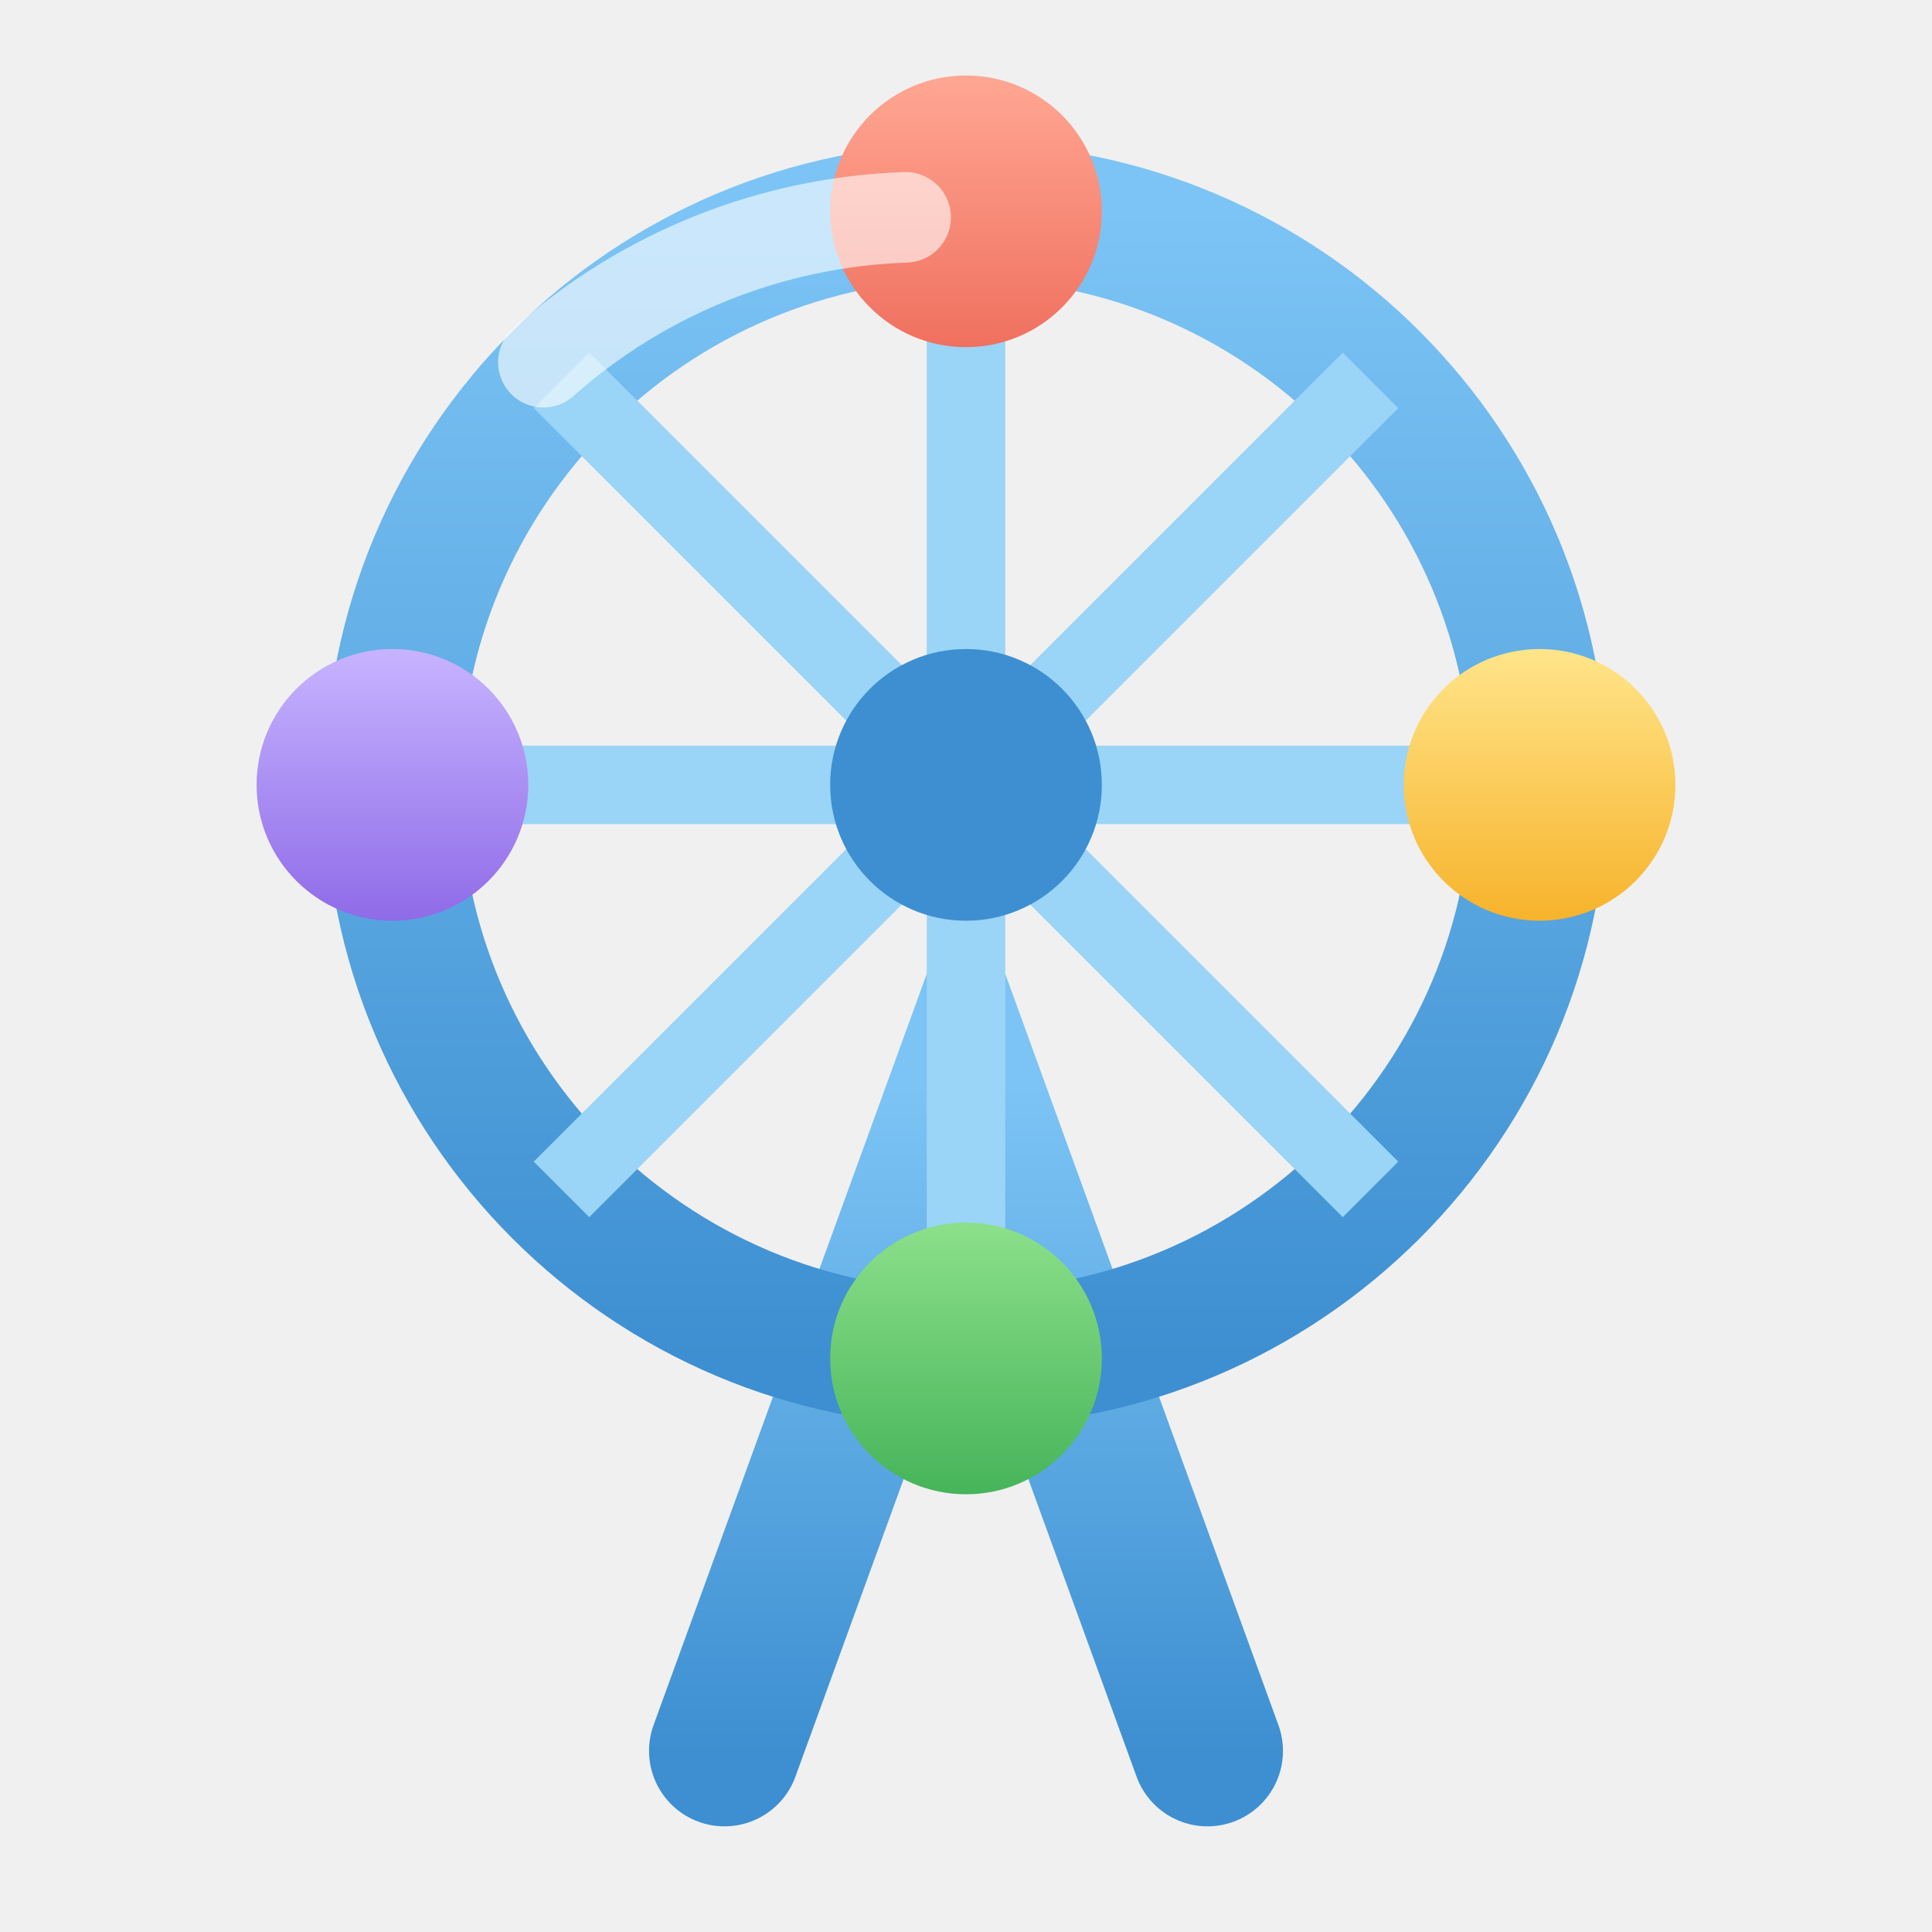
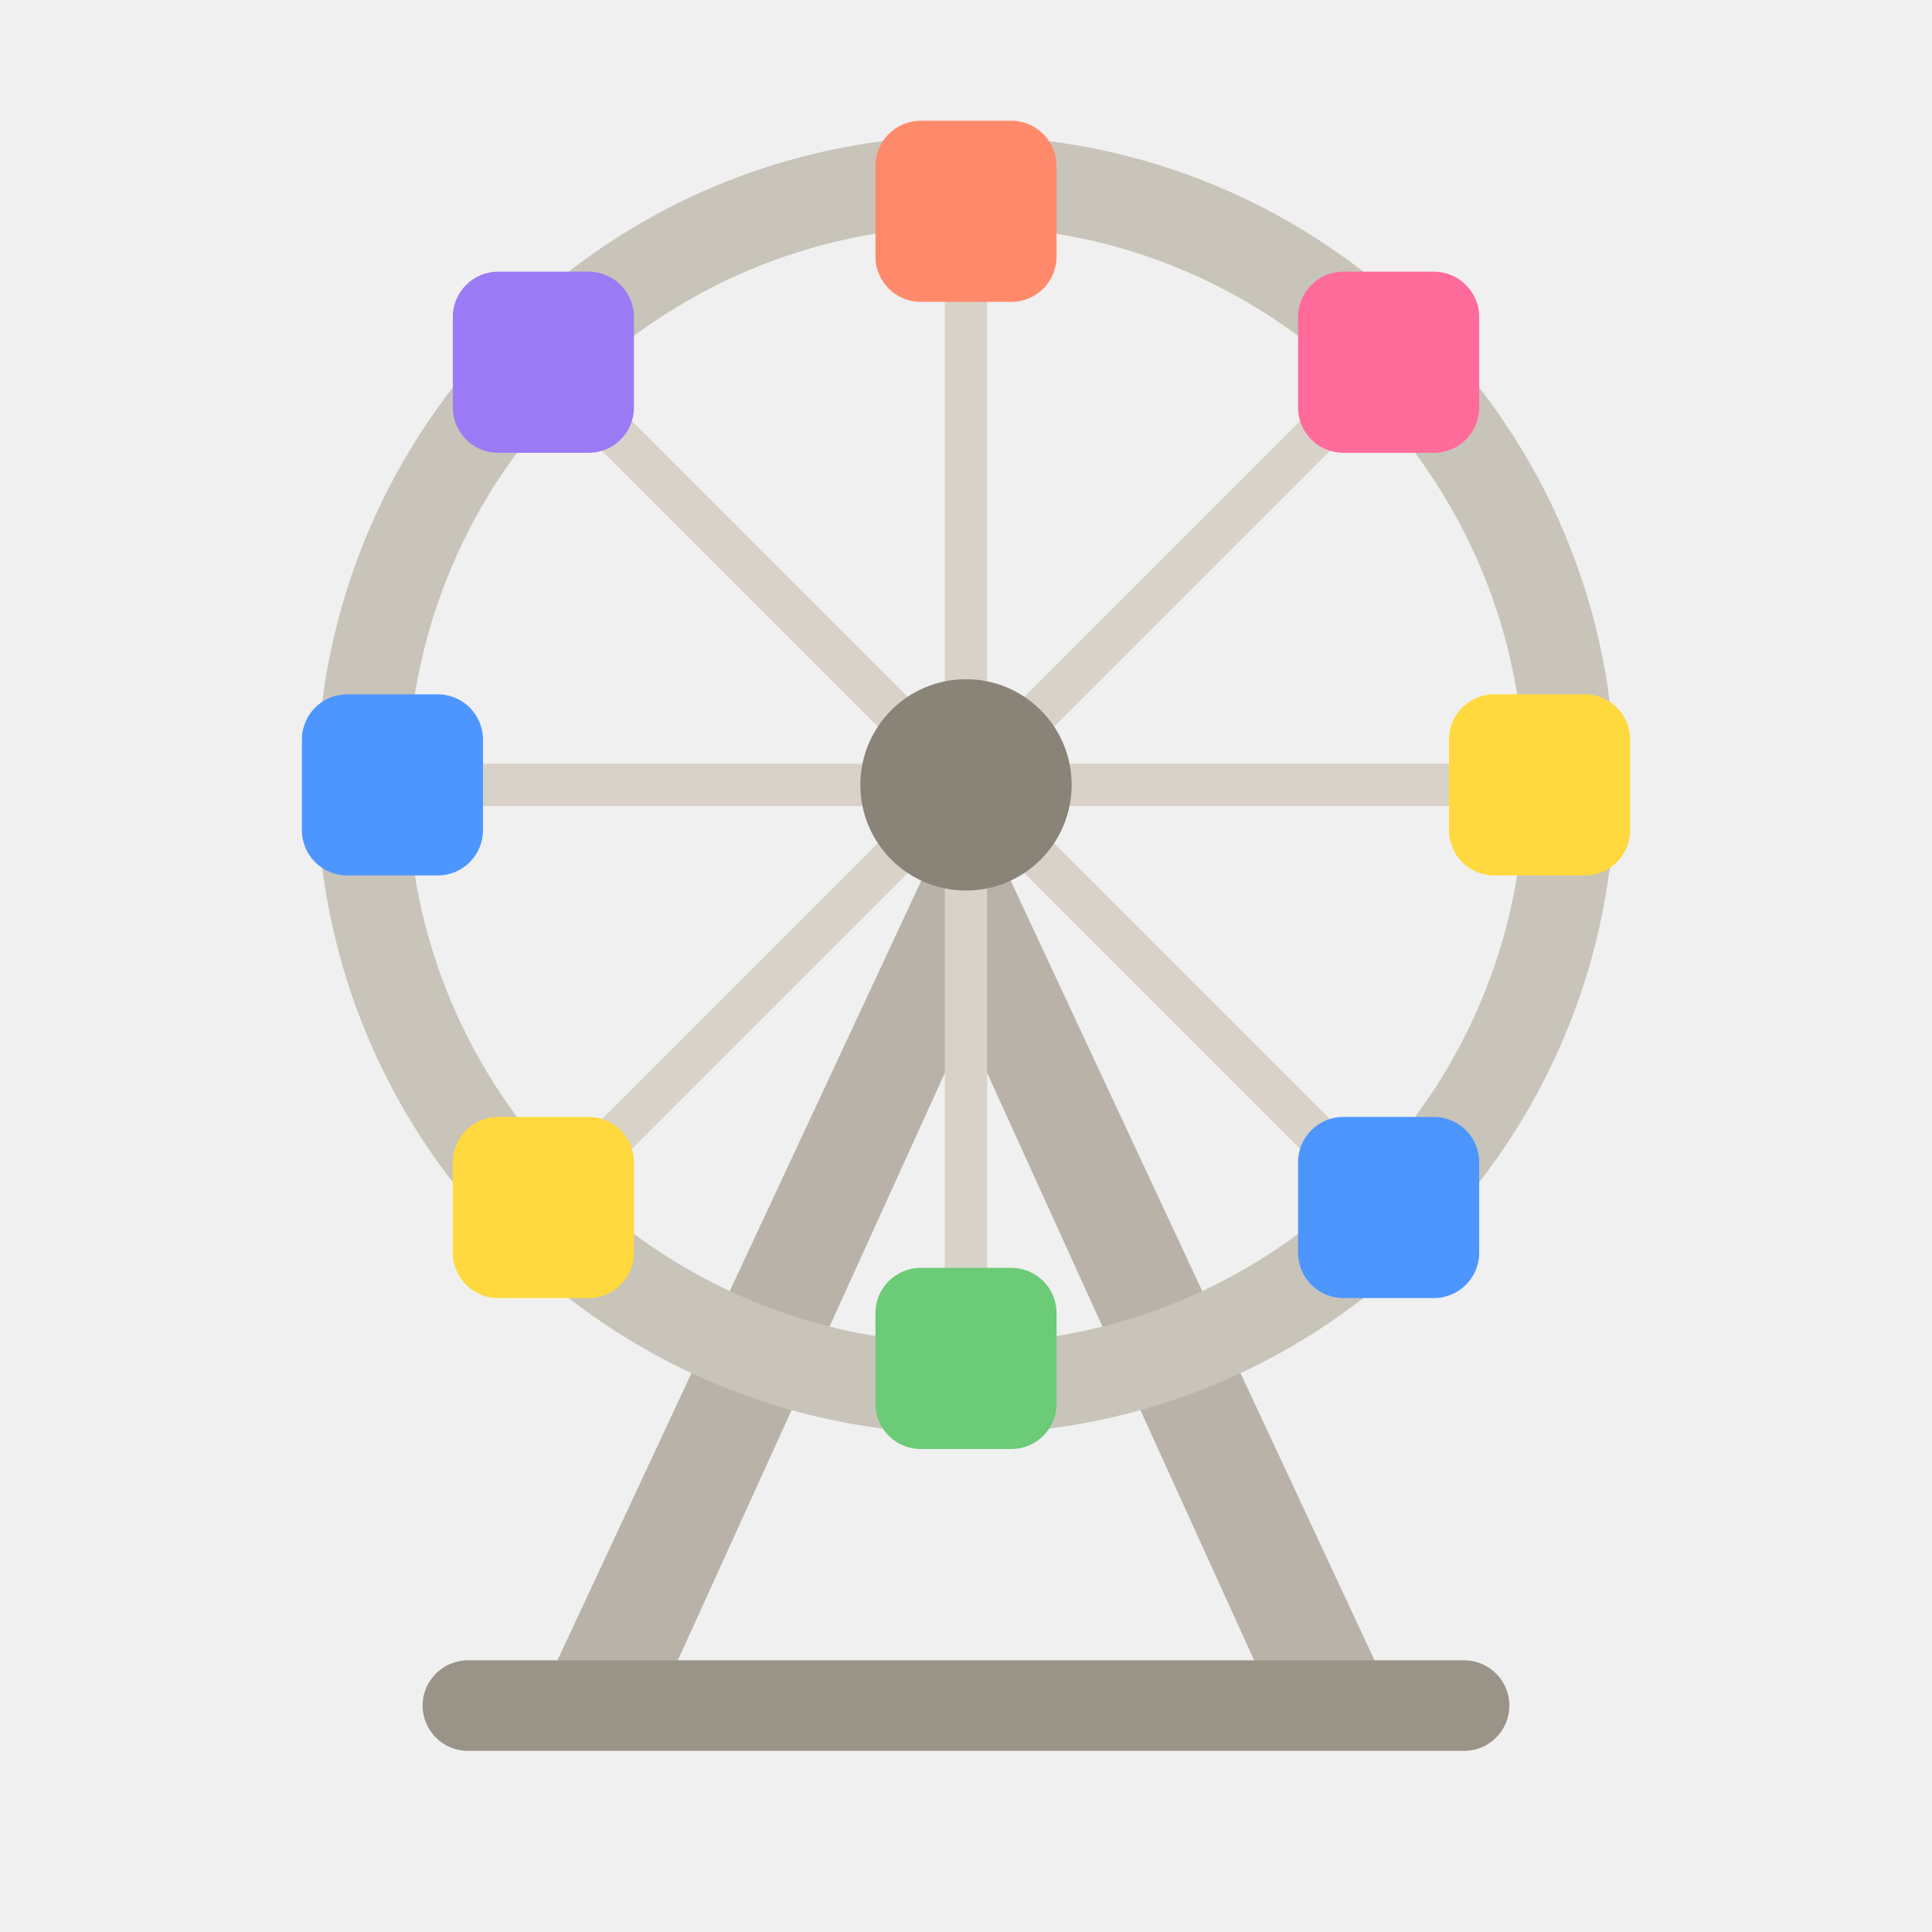
<svg xmlns="http://www.w3.org/2000/svg" viewBox="0 0 64 64">
-   <defs>
-     <linearGradient id="g-blue" x1="0" y1="0" x2="0" y2="1">
-       <stop offset="0" stop-color="#7CC4F5" />
-       <stop offset="1" stop-color="#3D8FD1" />
-     </linearGradient>
-     <linearGradient id="g-coral" x1="0" y1="0" x2="0" y2="1">
-       <stop offset="0" stop-color="#FFA793" />
-       <stop offset="1" stop-color="#F0705F" />
-     </linearGradient>
-     <linearGradient id="g-gold" x1="0" y1="0" x2="0" y2="1">
-       <stop offset="0" stop-color="#FFE58A" />
-       <stop offset="1" stop-color="#F7B32B" />
-     </linearGradient>
-     <linearGradient id="g-green" x1="0" y1="0" x2="0" y2="1">
-       <stop offset="0" stop-color="#8CE08A" />
-       <stop offset="1" stop-color="#46B45A" />
-     </linearGradient>
-     <linearGradient id="g-purple" x1="0" y1="0" x2="0" y2="1">
-       <stop offset="0" stop-color="#C7B4FF" />
-       <stop offset="1" stop-color="#8F6BE8" />
-     </linearGradient>
-   </defs>
-   <path d="M24 58 L32 36 L40 58" stroke="url(#g-blue)" stroke-width="5" fill="none" stroke-linecap="round" />
-   <circle cx="32" cy="26" r="19" fill="none" stroke="url(#g-blue)" stroke-width="4.5" />
-   <path d="M32 7 L32 45 M13 26 L51 26 M18.6 12.6 L45.4 39.4 M45.4 12.6 L18.6 39.4" stroke="#9AD4F7" stroke-width="2.6" />
-   <circle cx="32" cy="26" r="4.5" fill="#3D8FD1" />
-   <circle cx="32" cy="7" r="4.5" fill="url(#g-coral)" />
-   <circle cx="51" cy="26" r="4.5" fill="url(#g-gold)" />
-   <circle cx="32" cy="45" r="4.5" fill="url(#g-green)" />
-   <circle cx="13" cy="26" r="4.5" fill="url(#g-purple)" />
-   <path d="M18 12 A19 19 0 0 1 30 7.2" stroke="#fff" stroke-width="3" fill="none" opacity=".6" stroke-linecap="round" />
+   <path d="M32 26 L18 56 L22 56 L32 34 L42 56 L46 56 Z" fill="#B8B2A8" />
+   <circle cx="32" cy="26" r="20" fill="none" stroke="#C9C4BA" stroke-width="3" />
+   <g stroke="#D8D2C8" stroke-width="1.4">
+     <path d="M32 6 L32 46 M12 26 L52 26 M18 12 L46 40 M46 12 L18 40" />
+   </g>
+   <g>
+     <rect x="29" y="4" width="6" height="6" rx="1.5" fill="#FF8A6B" />
+     <rect x="29" y="42" width="6" height="6" rx="1.5" fill="#6BCB77" />
+     <rect x="10" y="23" width="6" height="6" rx="1.5" fill="#4D96FF" />
+     <rect x="48" y="23" width="6" height="6" rx="1.5" fill="#FFD93D" />
+     <rect x="15" y="9" width="6" height="6" rx="1.5" fill="#9B7BF5" />
+     <rect x="43" y="9" width="6" height="6" rx="1.5" fill="#FF6B9A" />
+     <rect x="15" y="37" width="6" height="6" rx="1.5" fill="#FFD93D" />
+     <rect x="43" y="37" width="6" height="6" rx="1.5" fill="#4D96FF" />
+   </g>
+   <circle cx="32" cy="26" r="3.5" fill="#8A8478" />
+   <rect x="14" y="55" width="36" height="3" rx="1.5" fill="#9A9488" />
</svg>
